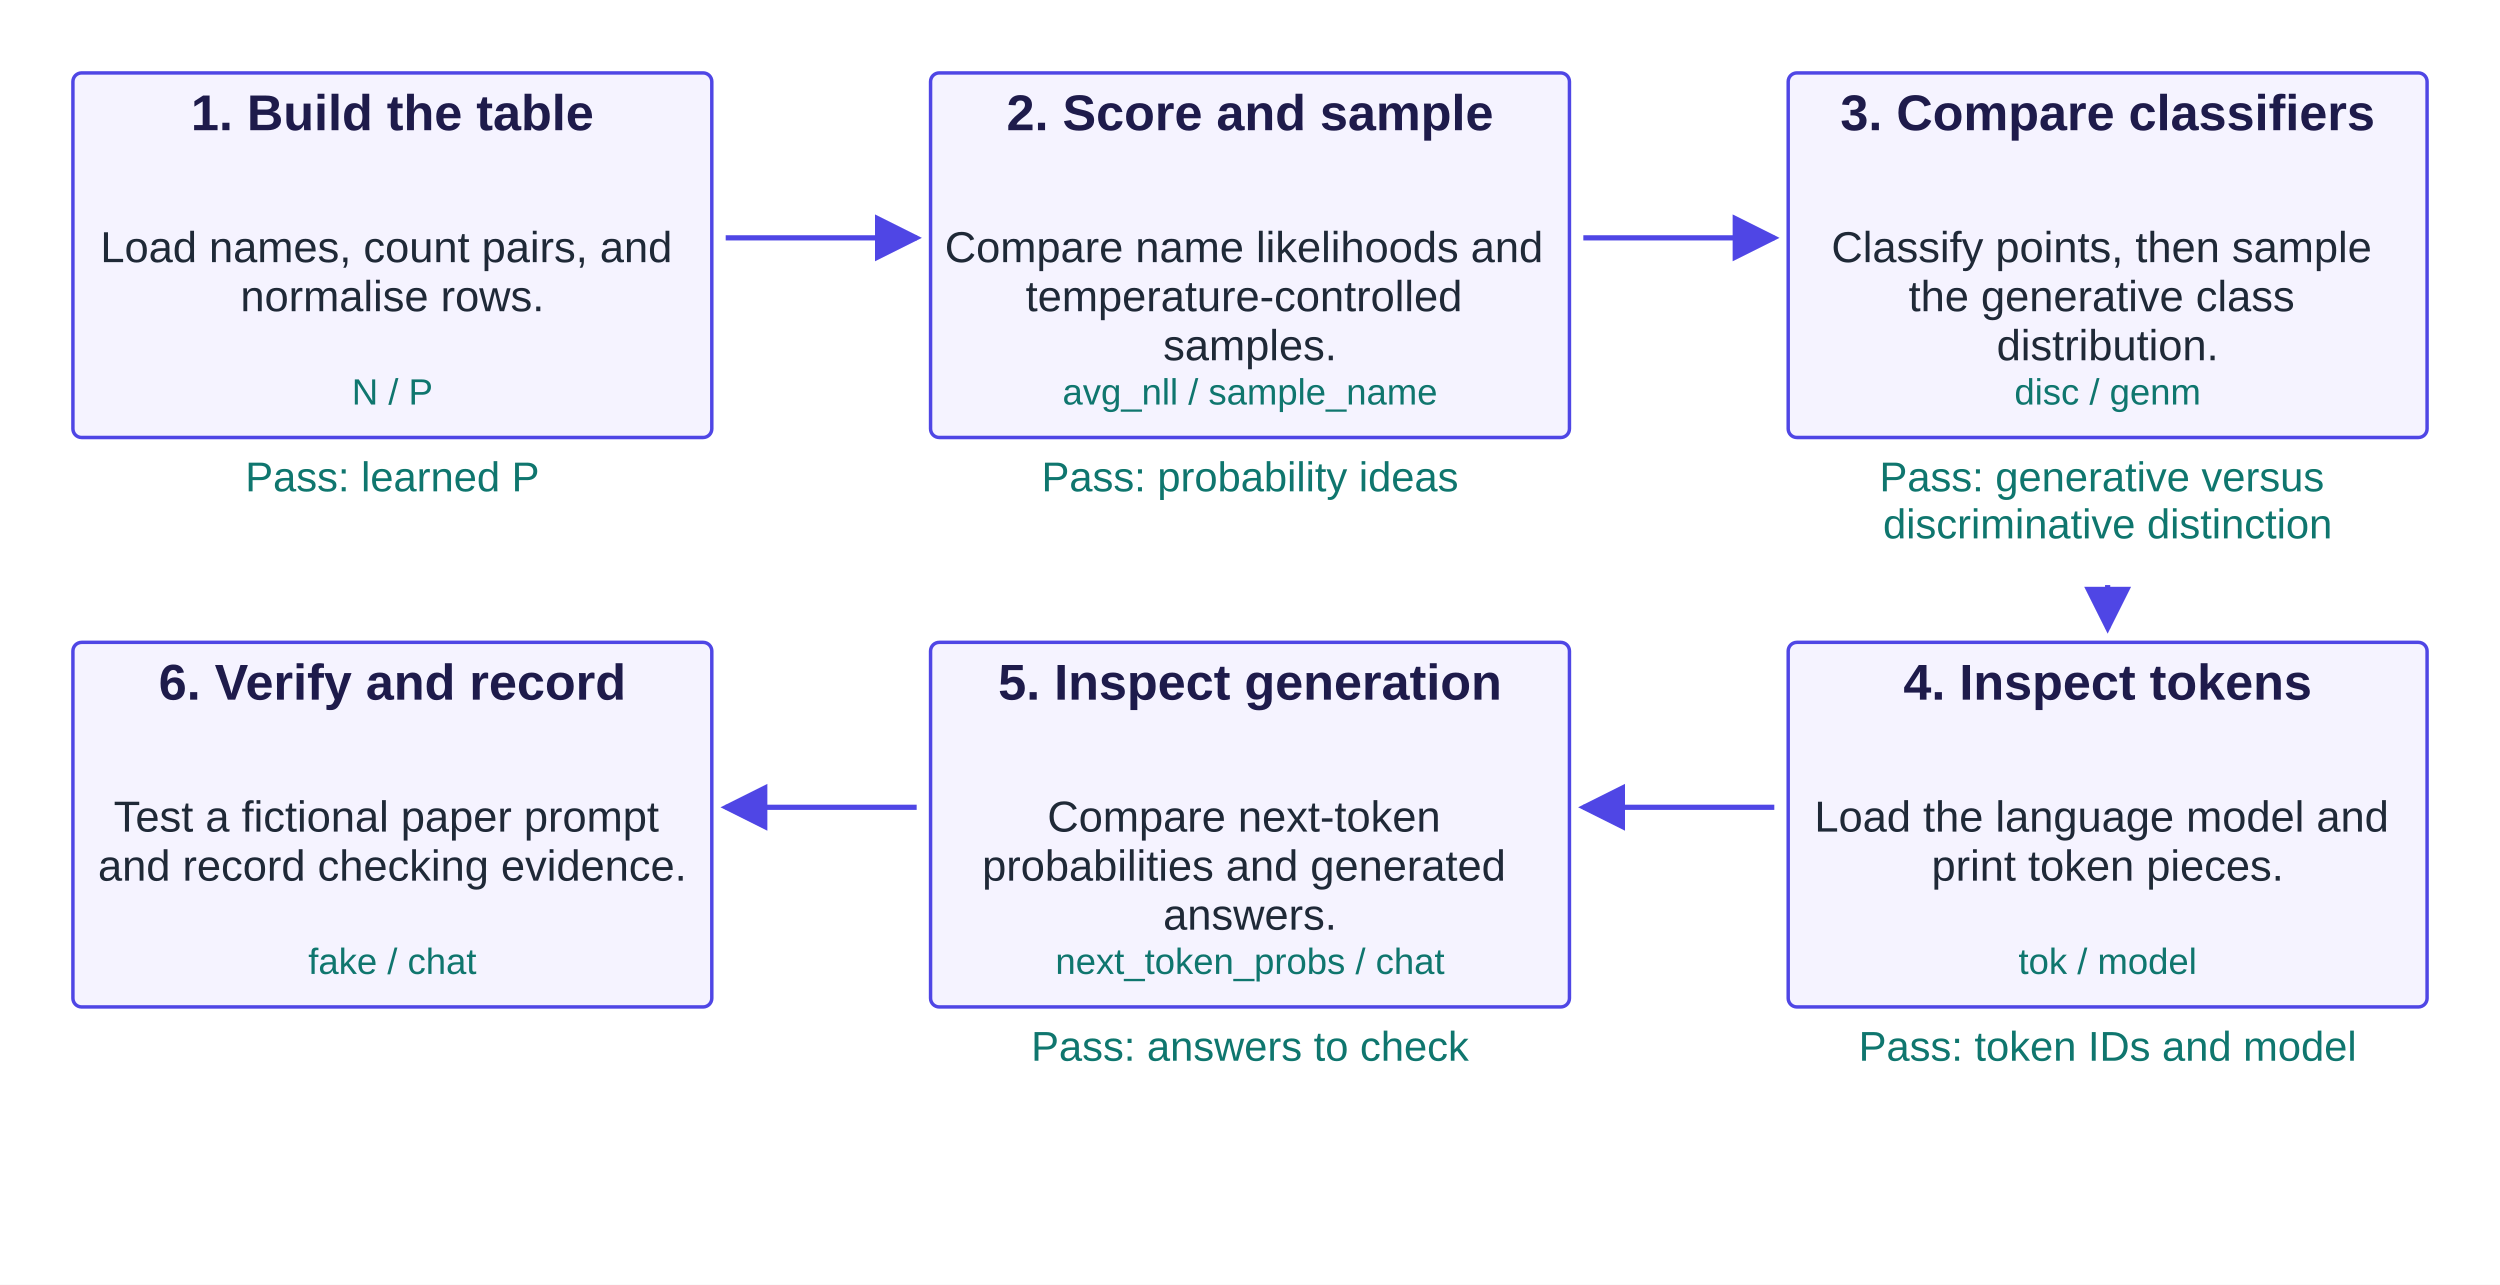
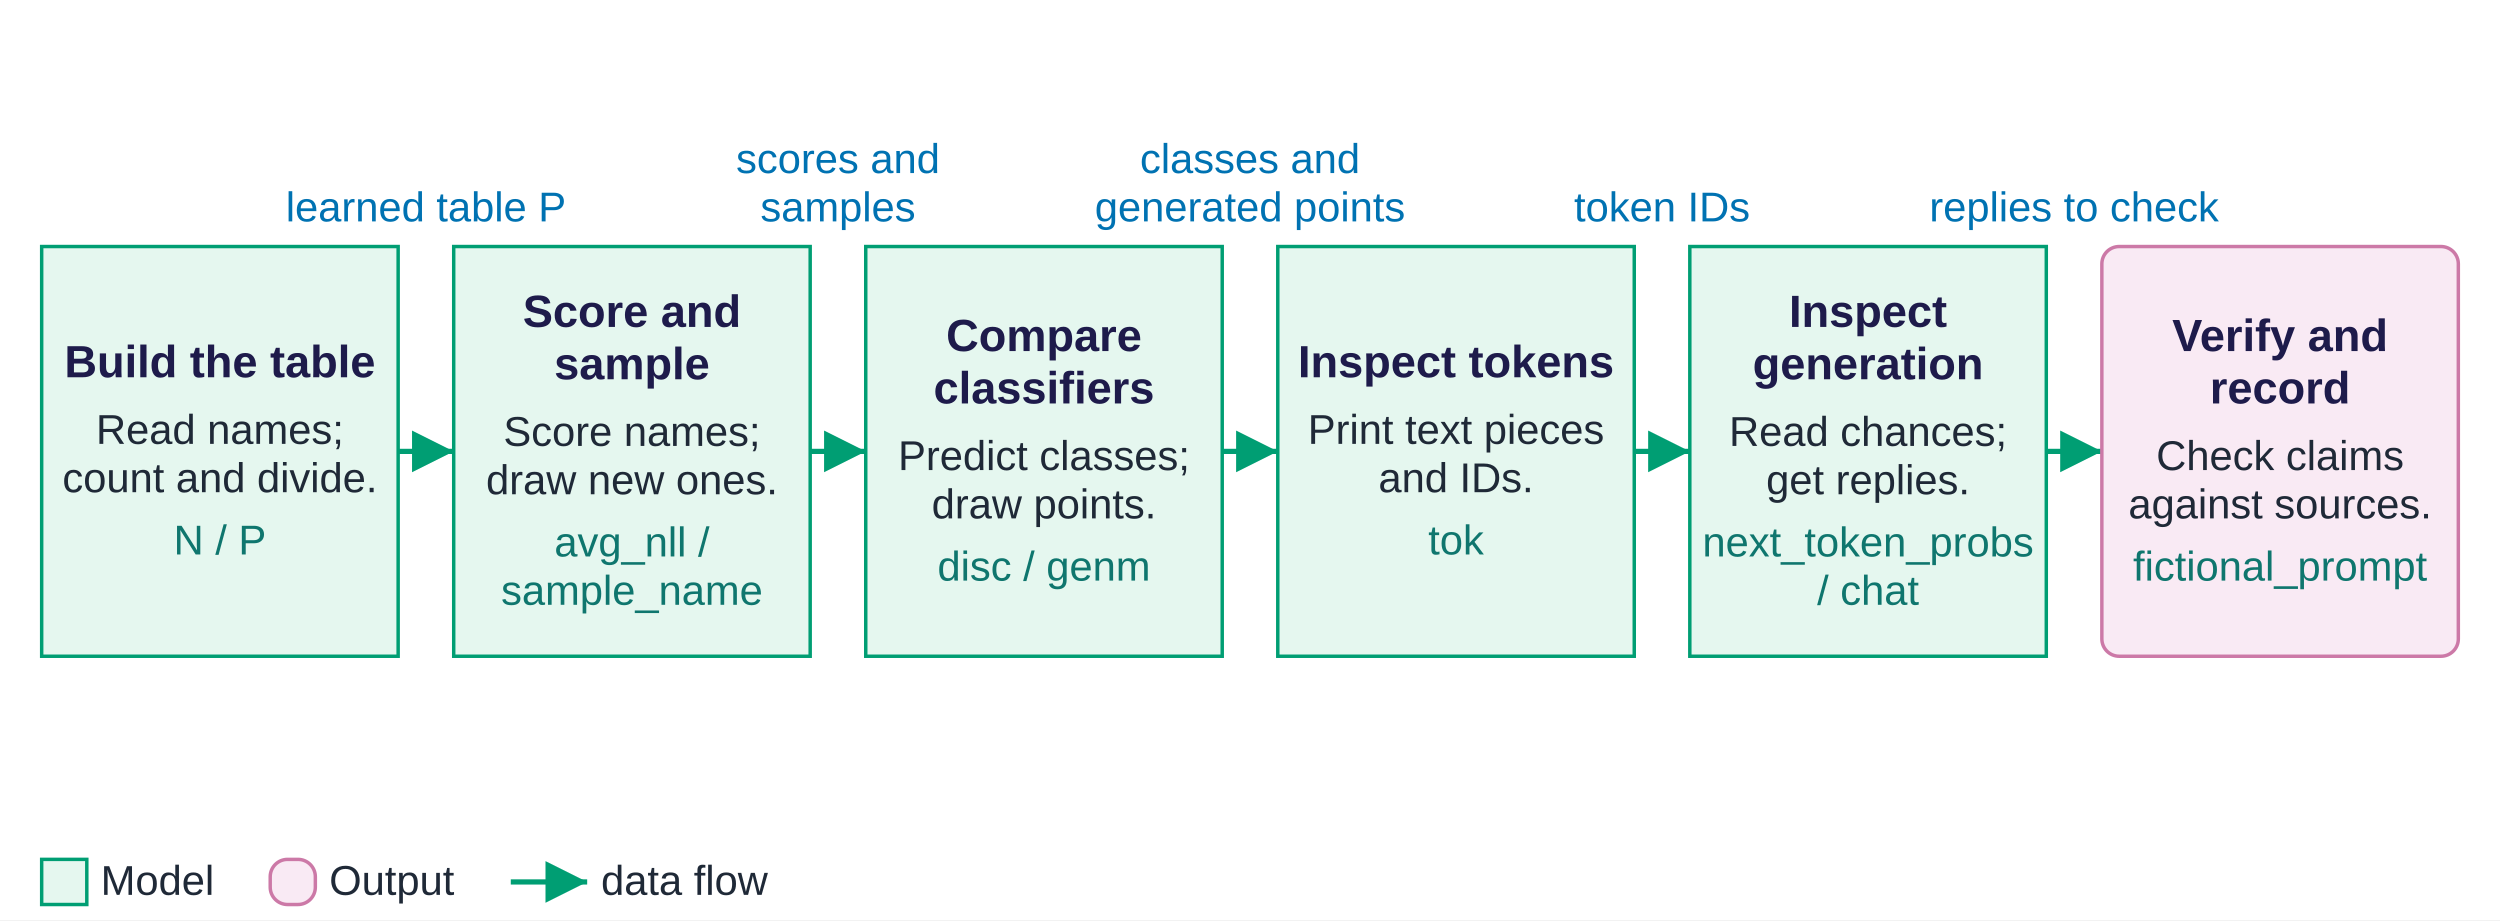
- <svg xmlns="http://www.w3.org/2000/svg" width="1440" height="740">
+ <svg xmlns="http://www.w3.org/2000/svg" width="1440" height="530" role="img">
  <rect width="100%" height="100%" fill="white" />
  <defs>
-     <marker id="arrow" markerWidth="9" markerHeight="9" refX="8" refY="4.5" orient="auto">
-       <path d="M0,0 L9,4.5 L0,9" fill="#4F46E5" />
+     <marker id="arrow009E73" markerWidth="8" markerHeight="8" refX="8" refY="4" orient="auto">
+       <path d="M0,0 L8,4 L0,8" fill="#009E73" />
    </marker>
  </defs>
-   <line x1="418" y1="137" x2="528" y2="137" stroke="#4F46E5" stroke-width="3" marker-end="url(#arrow)" />
-   <line x1="912" y1="137" x2="1022" y2="137" stroke="#4F46E5" stroke-width="3" marker-end="url(#arrow)" />
-   <line x1="1214" y1="337" x2="1214" y2="362" stroke="#4F46E5" stroke-width="3" marker-end="url(#arrow)" />
-   <line x1="1022" y1="465" x2="912" y2="465" stroke="#4F46E5" stroke-width="3" marker-end="url(#arrow)" />
-   <line x1="528" y1="465" x2="418" y2="465" stroke="#4F46E5" stroke-width="3" marker-end="url(#arrow)" />
-   <rect x="42" y="42" width="368" height="210" rx="5" fill="#F5F3FF" stroke="#4F46E5" stroke-width="2" />
-   <text font-family="Calibri,Arial,sans-serif" font-size="29" fill="#1E1B4B" font-weight="700" text-anchor="middle">
-     <tspan x="226" y="75">1. Build the table</tspan>
+   <polyline points="229.333,260 261.333,260" fill="none" stroke="#009E73" stroke-width="3" marker-end="url(#arrow009E73)" />
+   <text font-family="Arial,sans-serif" font-size="24" fill="#0072B2" font-weight="400" text-anchor="middle">
+     <tspan x="245.333" y="127.52">learned table P</tspan>
  </text>
-   <text font-family="Calibri,Arial,sans-serif" font-size="25" fill="#1F2937" font-weight="400" text-anchor="middle">
-     <tspan x="226" y="151">Load names, count pairs, and</tspan>
-     <tspan x="226" y="179.25">normalise rows.</tspan>
+   <polyline points="466.667,260 498.667,260" fill="none" stroke="#009E73" stroke-width="3" marker-end="url(#arrow009E73)" />
+   <text font-family="Arial,sans-serif" font-size="24" fill="#0072B2" font-weight="400" text-anchor="middle">
+     <tspan x="482.667" y="99.68">scores and</tspan>
  </text>
-   <text font-family="Calibri,Arial,sans-serif" font-size="21" fill="#0F766E" font-weight="400" text-anchor="middle">
-     <tspan x="226" y="233">N / P</tspan>
+   <text font-family="Arial,sans-serif" font-size="24" fill="#0072B2" font-weight="400" text-anchor="middle">
+     <tspan x="482.667" y="127.52">samples</tspan>
  </text>
-   <text font-family="Calibri,Arial,sans-serif" font-size="24" fill="#0F766E" font-weight="400" text-anchor="middle">
-     <tspan x="226" y="283">Pass: learned P</tspan>
+   <polyline points="704,260 736,260" fill="none" stroke="#009E73" stroke-width="3" marker-end="url(#arrow009E73)" />
+   <text font-family="Arial,sans-serif" font-size="24" fill="#0072B2" font-weight="400" text-anchor="middle">
+     <tspan x="720" y="99.68">classes and</tspan>
  </text>
-   <rect x="536" y="42" width="368" height="210" rx="5" fill="#F5F3FF" stroke="#4F46E5" stroke-width="2" />
-   <text font-family="Calibri,Arial,sans-serif" font-size="29" fill="#1E1B4B" font-weight="700" text-anchor="middle">
-     <tspan x="720" y="75">2. Score and sample</tspan>
+   <text font-family="Arial,sans-serif" font-size="24" fill="#0072B2" font-weight="400" text-anchor="middle">
+     <tspan x="720" y="127.52">generated points</tspan>
  </text>
-   <text font-family="Calibri,Arial,sans-serif" font-size="25" fill="#1F2937" font-weight="400" text-anchor="middle">
-     <tspan x="720" y="151">Compare name likelihoods and</tspan>
-     <tspan x="720" y="179.25">temperature-controlled</tspan>
-     <tspan x="720" y="207.5">samples.</tspan>
+   <polyline points="941.333,260 973.333,260" fill="none" stroke="#009E73" stroke-width="3" marker-end="url(#arrow009E73)" />
+   <text font-family="Arial,sans-serif" font-size="24" fill="#0072B2" font-weight="400" text-anchor="middle">
+     <tspan x="957.333" y="127.52">token IDs</tspan>
  </text>
-   <text font-family="Calibri,Arial,sans-serif" font-size="21" fill="#0F766E" font-weight="400" text-anchor="middle">
-     <tspan x="720" y="233">avg_nll / sample_name</tspan>
+   <polyline points="1178.667,260 1210.667,260" fill="none" stroke="#009E73" stroke-width="3" marker-end="url(#arrow009E73)" />
+   <text font-family="Arial,sans-serif" font-size="24" fill="#0072B2" font-weight="400" text-anchor="middle">
+     <tspan x="1194.667" y="127.52">replies to check</tspan>
  </text>
-   <text font-family="Calibri,Arial,sans-serif" font-size="24" fill="#0F766E" font-weight="400" text-anchor="middle">
-     <tspan x="720" y="283">Pass: probability ideas</tspan>
+   <rect x="24" y="142" width="205.333" height="236" rx="0" fill="#E5F7EF" stroke="#009E73" stroke-width="2" />
+   <text font-family="Arial,sans-serif" font-size="26" fill="#1E1B4B" font-weight="700" text-anchor="middle">
+     <tspan x="126.667" y="217.3">Build the table</tspan>
  </text>
-   <rect x="1030" y="42" width="368" height="210" rx="5" fill="#F5F3FF" stroke="#4F46E5" stroke-width="2" />
-   <text font-family="Calibri,Arial,sans-serif" font-size="29" fill="#1E1B4B" font-weight="700" text-anchor="middle">
-     <tspan x="1214" y="75">3. Compare classifiers</tspan>
+   <text font-family="Arial,sans-serif" font-size="24" fill="#1F2937" font-weight="400" text-anchor="middle">
+     <tspan x="126.667" y="255.68">Read names;</tspan>
  </text>
-   <text font-family="Calibri,Arial,sans-serif" font-size="25" fill="#1F2937" font-weight="400" text-anchor="middle">
-     <tspan x="1214" y="151">Classify points, then sample</tspan>
-     <tspan x="1214" y="179.25">the generative class</tspan>
-     <tspan x="1214" y="207.5">distribution.</tspan>
+   <text font-family="Arial,sans-serif" font-size="24" fill="#1F2937" font-weight="400" text-anchor="middle">
+     <tspan x="126.667" y="283.52">count and divide.</tspan>
  </text>
-   <text font-family="Calibri,Arial,sans-serif" font-size="21" fill="#0F766E" font-weight="400" text-anchor="middle">
-     <tspan x="1214" y="233">disc / genm</tspan>
+   <text font-family="Arial,sans-serif" font-size="24" fill="#0F766E" font-weight="400" text-anchor="middle">
+     <tspan x="126.667" y="319.36">N / P</tspan>
  </text>
-   <text font-family="Calibri,Arial,sans-serif" font-size="24" fill="#0F766E" font-weight="400" text-anchor="middle">
-     <tspan x="1214" y="283">Pass: generative versus</tspan>
-     <tspan x="1214" y="310.12">discriminative distinction</tspan>
+   <rect x="261.333" y="142" width="205.333" height="236" rx="0" fill="#E5F7EF" stroke="#009E73" stroke-width="2" />
+   <text font-family="Arial,sans-serif" font-size="26" fill="#1E1B4B" font-weight="700" text-anchor="middle">
+     <tspan x="364" y="188.3">Score and</tspan>
  </text>
-   <rect x="1030" y="370" width="368" height="210" rx="5" fill="#F5F3FF" stroke="#4F46E5" stroke-width="2" />
-   <text font-family="Calibri,Arial,sans-serif" font-size="29" fill="#1E1B4B" font-weight="700" text-anchor="middle">
-     <tspan x="1214" y="403">4. Inspect tokens</tspan>
+   <text font-family="Arial,sans-serif" font-size="26" fill="#1E1B4B" font-weight="700" text-anchor="middle">
+     <tspan x="364" y="218.46">sample</tspan>
  </text>
-   <text font-family="Calibri,Arial,sans-serif" font-size="25" fill="#1F2937" font-weight="400" text-anchor="middle">
-     <tspan x="1214" y="479">Load the language model and</tspan>
-     <tspan x="1214" y="507.25">print token pieces.</tspan>
+   <text font-family="Arial,sans-serif" font-size="24" fill="#1F2937" font-weight="400" text-anchor="middle">
+     <tspan x="364" y="256.84">Score names;</tspan>
  </text>
-   <text font-family="Calibri,Arial,sans-serif" font-size="21" fill="#0F766E" font-weight="400" text-anchor="middle">
-     <tspan x="1214" y="561">tok / model</tspan>
+   <text font-family="Arial,sans-serif" font-size="24" fill="#1F2937" font-weight="400" text-anchor="middle">
+     <tspan x="364" y="284.68">draw new ones.</tspan>
  </text>
-   <text font-family="Calibri,Arial,sans-serif" font-size="24" fill="#0F766E" font-weight="400" text-anchor="middle">
-     <tspan x="1214" y="611">Pass: token IDs and model</tspan>
+   <text font-family="Arial,sans-serif" font-size="24" fill="#0F766E" font-weight="400" text-anchor="middle">
+     <tspan x="364" y="320.52">avg_nll /</tspan>
  </text>
-   <rect x="536" y="370" width="368" height="210" rx="5" fill="#F5F3FF" stroke="#4F46E5" stroke-width="2" />
-   <text font-family="Calibri,Arial,sans-serif" font-size="29" fill="#1E1B4B" font-weight="700" text-anchor="middle">
-     <tspan x="720" y="403">5. Inspect generation</tspan>
+   <text font-family="Arial,sans-serif" font-size="24" fill="#0F766E" font-weight="400" text-anchor="middle">
+     <tspan x="364" y="348.36">sample_name</tspan>
  </text>
-   <text font-family="Calibri,Arial,sans-serif" font-size="25" fill="#1F2937" font-weight="400" text-anchor="middle">
-     <tspan x="720" y="479">Compare next-token</tspan>
-     <tspan x="720" y="507.25">probabilities and generated</tspan>
-     <tspan x="720" y="535.5">answers.</tspan>
+   <rect x="498.667" y="142" width="205.333" height="236" rx="0" fill="#E5F7EF" stroke="#009E73" stroke-width="2" />
+   <text font-family="Arial,sans-serif" font-size="26" fill="#1E1B4B" font-weight="700" text-anchor="middle">
+     <tspan x="601.333" y="202.22">Compare</tspan>
  </text>
-   <text font-family="Calibri,Arial,sans-serif" font-size="21" fill="#0F766E" font-weight="400" text-anchor="middle">
-     <tspan x="720" y="561">next_token_probs / chat</tspan>
+   <text font-family="Arial,sans-serif" font-size="26" fill="#1E1B4B" font-weight="700" text-anchor="middle">
+     <tspan x="601.333" y="232.38">classifiers</tspan>
  </text>
-   <text font-family="Calibri,Arial,sans-serif" font-size="24" fill="#0F766E" font-weight="400" text-anchor="middle">
-     <tspan x="720" y="611">Pass: answers to check</tspan>
+   <text font-family="Arial,sans-serif" font-size="24" fill="#1F2937" font-weight="400" text-anchor="middle">
+     <tspan x="601.333" y="270.76">Predict classes;</tspan>
  </text>
-   <rect x="42" y="370" width="368" height="210" rx="5" fill="#F5F3FF" stroke="#4F46E5" stroke-width="2" />
-   <text font-family="Calibri,Arial,sans-serif" font-size="29" fill="#1E1B4B" font-weight="700" text-anchor="middle">
-     <tspan x="226" y="403">6. Verify and record</tspan>
+   <text font-family="Arial,sans-serif" font-size="24" fill="#1F2937" font-weight="400" text-anchor="middle">
+     <tspan x="601.333" y="298.6">draw points.</tspan>
  </text>
-   <text font-family="Calibri,Arial,sans-serif" font-size="25" fill="#1F2937" font-weight="400" text-anchor="middle">
-     <tspan x="226" y="479">Test a fictional paper prompt</tspan>
-     <tspan x="226" y="507.25">and record checking evidence.</tspan>
+   <text font-family="Arial,sans-serif" font-size="24" fill="#0F766E" font-weight="400" text-anchor="middle">
+     <tspan x="601.333" y="334.44">disc / genm</tspan>
  </text>
-   <text font-family="Calibri,Arial,sans-serif" font-size="21" fill="#0F766E" font-weight="400" text-anchor="middle">
-     <tspan x="226" y="561">fake / chat</tspan>
+   <rect x="736" y="142" width="205.333" height="236" rx="0" fill="#E5F7EF" stroke="#009E73" stroke-width="2" />
+   <text font-family="Arial,sans-serif" font-size="26" fill="#1E1B4B" font-weight="700" text-anchor="middle">
+     <tspan x="838.667" y="217.3">Inspect tokens</tspan>
+   </text>
+   <text font-family="Arial,sans-serif" font-size="24" fill="#1F2937" font-weight="400" text-anchor="middle">
+     <tspan x="838.667" y="255.68">Print text pieces</tspan>
+   </text>
+   <text font-family="Arial,sans-serif" font-size="24" fill="#1F2937" font-weight="400" text-anchor="middle">
+     <tspan x="838.667" y="283.52">and IDs.</tspan>
+   </text>
+   <text font-family="Arial,sans-serif" font-size="24" fill="#0F766E" font-weight="400" text-anchor="middle">
+     <tspan x="838.667" y="319.36">tok</tspan>
+   </text>
+   <rect x="973.333" y="142" width="205.333" height="236" rx="0" fill="#E5F7EF" stroke="#009E73" stroke-width="2" />
+   <text font-family="Arial,sans-serif" font-size="26" fill="#1E1B4B" font-weight="700" text-anchor="middle">
+     <tspan x="1076" y="188.3">Inspect</tspan>
+   </text>
+   <text font-family="Arial,sans-serif" font-size="26" fill="#1E1B4B" font-weight="700" text-anchor="middle">
+     <tspan x="1076" y="218.46">generation</tspan>
+   </text>
+   <text font-family="Arial,sans-serif" font-size="24" fill="#1F2937" font-weight="400" text-anchor="middle">
+     <tspan x="1076" y="256.84">Read chances;</tspan>
+   </text>
+   <text font-family="Arial,sans-serif" font-size="24" fill="#1F2937" font-weight="400" text-anchor="middle">
+     <tspan x="1076" y="284.68">get replies.</tspan>
+   </text>
+   <text font-family="Arial,sans-serif" font-size="24" fill="#0F766E" font-weight="400" text-anchor="middle">
+     <tspan x="1076" y="320.52">next_token_probs</tspan>
+   </text>
+   <text font-family="Arial,sans-serif" font-size="24" fill="#0F766E" font-weight="400" text-anchor="middle">
+     <tspan x="1076" y="348.36">/ chat</tspan>
+   </text>
+   <rect x="1210.667" y="142" width="205.333" height="236" rx="10" fill="#F9EAF4" stroke="#CC79A7" stroke-width="2" />
+   <text font-family="Arial,sans-serif" font-size="26" fill="#1E1B4B" font-weight="700" text-anchor="middle">
+     <tspan x="1313.333" y="202.22">Verify and</tspan>
+   </text>
+   <text font-family="Arial,sans-serif" font-size="26" fill="#1E1B4B" font-weight="700" text-anchor="middle">
+     <tspan x="1313.333" y="232.38">record</tspan>
+   </text>
+   <text font-family="Arial,sans-serif" font-size="24" fill="#1F2937" font-weight="400" text-anchor="middle">
+     <tspan x="1313.333" y="270.76">Check claims</tspan>
+   </text>
+   <text font-family="Arial,sans-serif" font-size="24" fill="#1F2937" font-weight="400" text-anchor="middle">
+     <tspan x="1313.333" y="298.6">against sources.</tspan>
+   </text>
+   <text font-family="Arial,sans-serif" font-size="24" fill="#0F766E" font-weight="400" text-anchor="middle">
+     <tspan x="1313.333" y="334.44">fictional_prompt</tspan>
+   </text>
+   <rect x="24" y="495" width="26" height="26" rx="0" fill="#E5F7EF" stroke="#009E73" stroke-width="2" />
+   <text font-family="Arial,sans-serif" font-size="24" fill="#1F2937" font-weight="400" text-anchor="start">
+     <tspan x="58" y="515.44">Model</tspan>
+   </text>
+   <rect x="155.639" y="495" width="26" height="26" rx="10" fill="#F9EAF4" stroke="#CC79A7" stroke-width="2" />
+   <text font-family="Arial,sans-serif" font-size="24" fill="#1F2937" font-weight="400" text-anchor="start">
+     <tspan x="189.639" y="515.44">Output</tspan>
+   </text>
+   <polyline points="294.209,508 338.209,508" fill="none" stroke="#009E73" stroke-width="3" marker-end="url(#arrow009E73)" />
+   <text font-family="Arial,sans-serif" font-size="24" fill="#1F2937" font-weight="400" text-anchor="start">
+     <tspan x="346.209" y="515.44">data flow</tspan>
  </text>
</svg>
